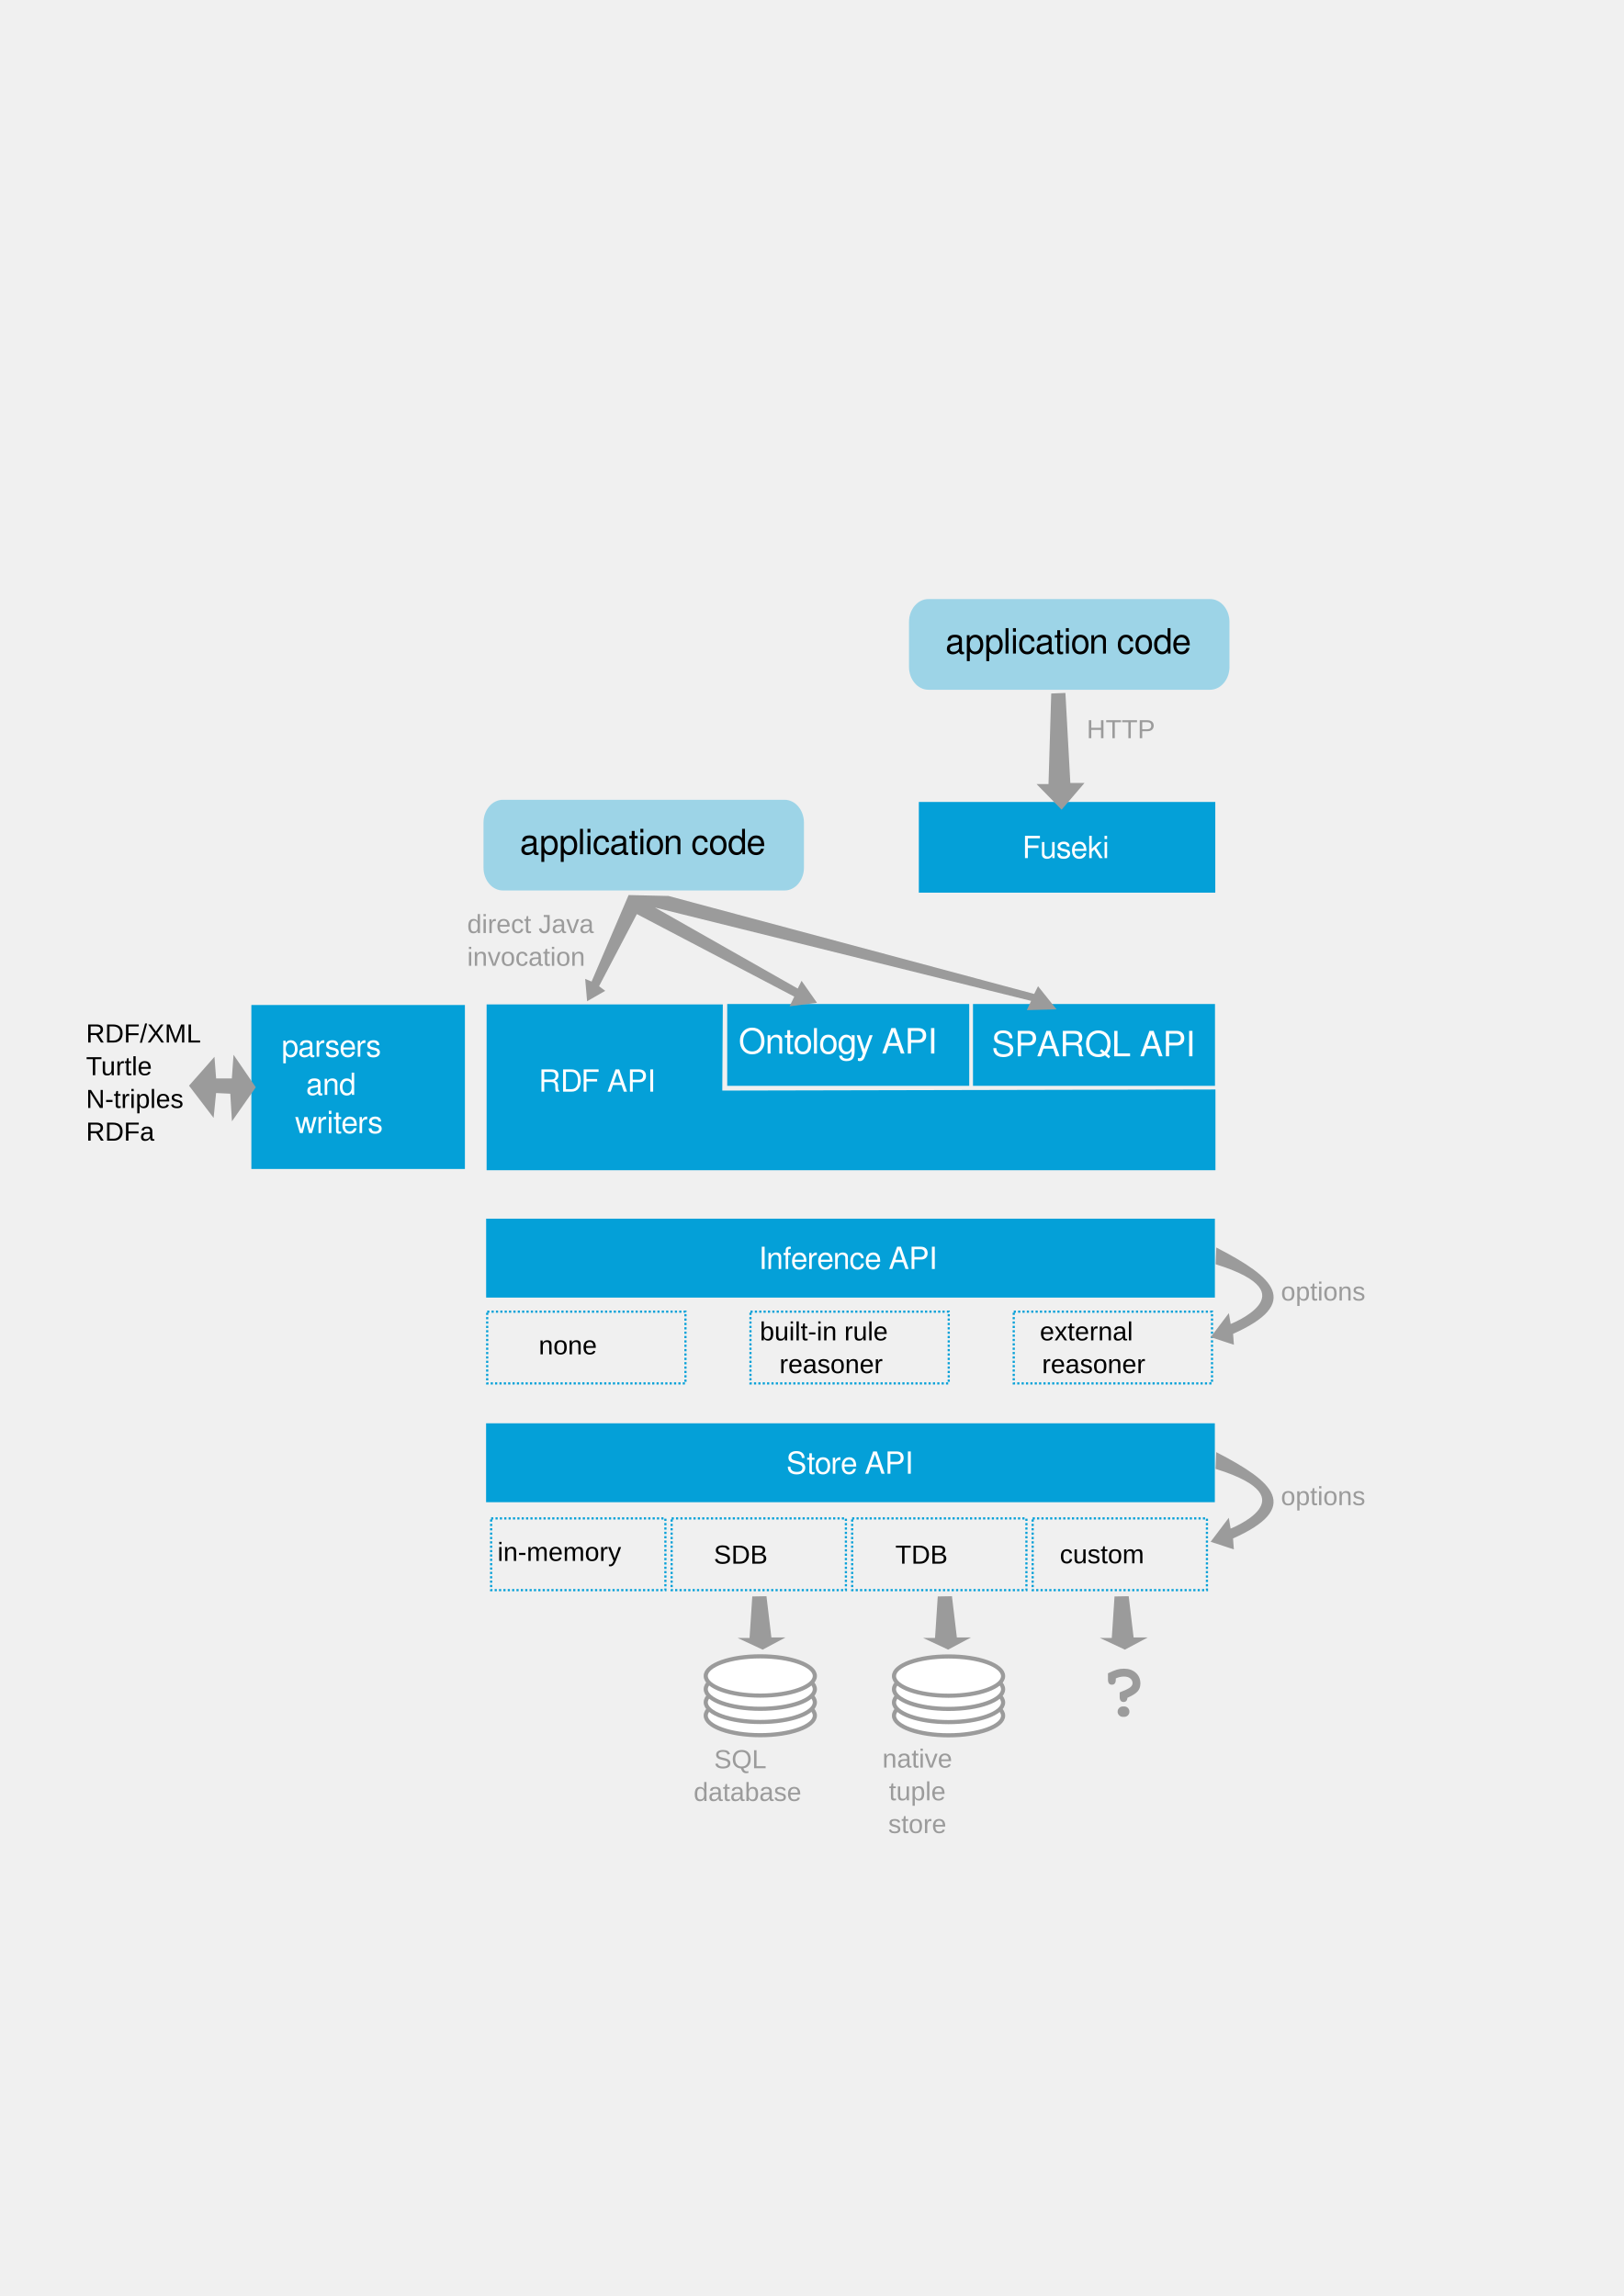
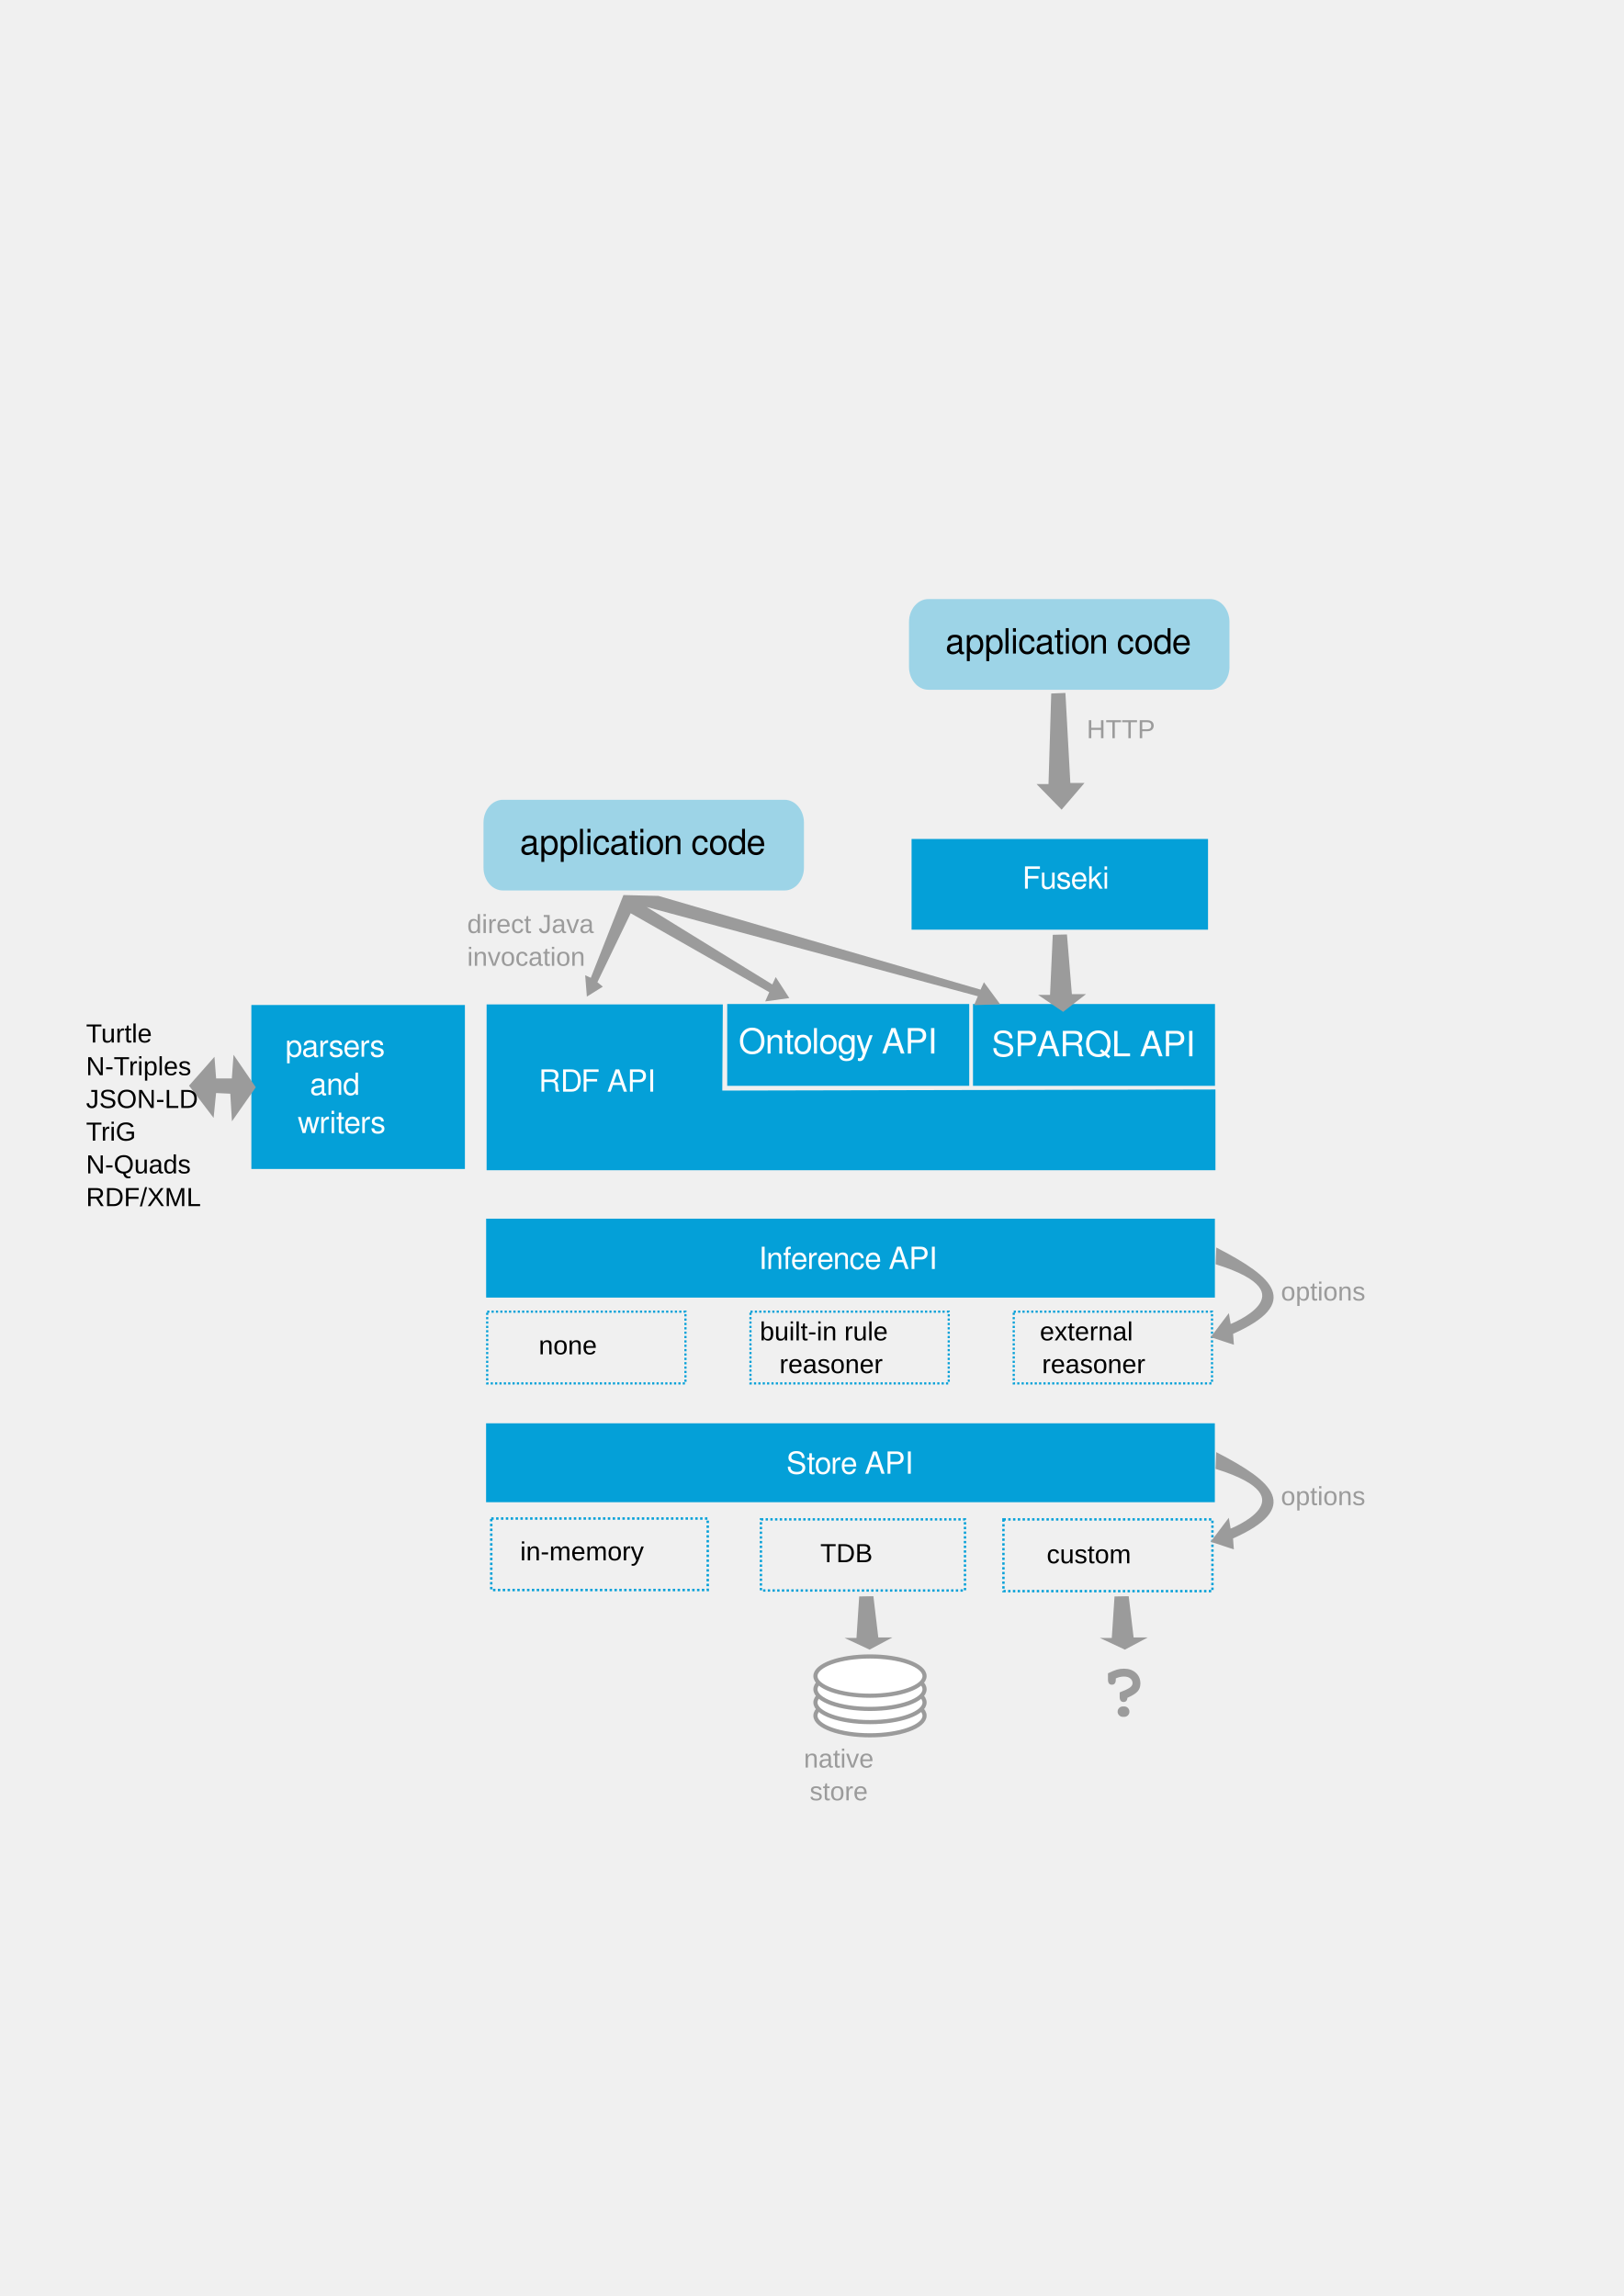
<svg xmlns="http://www.w3.org/2000/svg" width="744.094" height="1052.362" id="svg2" version="1.1">
  <defs id="defs4">
    </defs>
  <g id="layer1">
    <rect style="fill:#04a0d8;fill-opacity:1;stroke:#04a0d8;stroke-width:1;stroke-opacity:1" id="rect4065" width="109.899" height="36.5" x="333.768" y="460.685" />
    <rect style="fill:#04a0d8;fill-opacity:0.349;stroke:none" id="rect2985-32" width="146.857" height="41.571" x="221.571" y="366.576" rx="8.89" ry="10.484" />
-     <text xml:space="preserve" style="font-size:16px;font-style:normal;font-variant:normal;font-weight:normal;font-stretch:normal;line-height:125%;letter-spacing:0px;word-spacing:0px;fill:#000000;fill-opacity:1;stroke:none;font-family:FreeSans;-inkscape-font-specification:FreeSans" x="238.441" y="391.546" id="text3755-6">
-       <tspan id="tspan3757-5" x="238.441" y="391.546">application code</tspan>
+     <text xml:space="preserve" style="font-style:normal;font-variant:normal;font-weight:normal;font-stretch:normal;line-height:0%;font-family:FreeSans;-inkscape-font-specification:FreeSans;letter-spacing:0px;word-spacing:0px;fill:#000000;fill-opacity:1;stroke:none" x="238.441" y="391.546" id="text3755-6">
+       <tspan id="tspan3757-5" x="238.441" y="391.546" style="font-size:16px;line-height:1.25">application code</tspan>
    </text>
-     <text xml:space="preserve" style="font-size:16px;font-style:normal;font-variant:normal;font-weight:normal;font-stretch:normal;line-height:125%;letter-spacing:0px;word-spacing:0px;fill:#ffffff;fill-opacity:1;stroke:none;font-family:FreeSans;-inkscape-font-specification:FreeSans" x="338.441" y="482.869" id="text3755-65">
-       <tspan id="tspan3757-8" x="338.441" y="482.869">Ontology API</tspan>
+     <text xml:space="preserve" style="font-style:normal;font-variant:normal;font-weight:normal;font-stretch:normal;line-height:0%;font-family:FreeSans;-inkscape-font-specification:FreeSans;letter-spacing:0px;word-spacing:0px;fill:#ffffff;fill-opacity:1;stroke:none" x="338.441" y="482.869" id="text3755-65">
+       <tspan id="tspan3757-8" x="338.441" y="482.869" style="font-size:16px;line-height:1.25">Ontology API</tspan>
    </text>
    <path style="fill:#04a0d8;fill-opacity:1;stroke:none" d="m 223,460.362 0,76 334,0 0,-37 -226,0.5 0.25,-39.5 z" id="path4059" />
-     <text xml:space="preserve" style="font-size:14px;font-style:normal;font-variant:normal;font-weight:normal;font-stretch:normal;line-height:125%;letter-spacing:0px;word-spacing:0px;fill:#ffffff;fill-opacity:1;stroke:none;font-family:FreeSans;-inkscape-font-specification:FreeSans" x="247" y="500.362" id="text4061">
-       <tspan id="tspan4063" x="247" y="500.362">RDF API</tspan>
+     <text xml:space="preserve" style="font-style:normal;font-variant:normal;font-weight:normal;font-stretch:normal;line-height:0%;font-family:FreeSans;-inkscape-font-specification:FreeSans;letter-spacing:0px;word-spacing:0px;fill:#ffffff;fill-opacity:1;stroke:none" x="247" y="500.362" id="text4061">
+       <tspan id="tspan4063" x="247" y="500.362" style="font-size:14px;line-height:1.25">RDF API</tspan>
    </text>
    <rect style="fill:#04a0d8;fill-opacity:1;fill-rule:evenodd;stroke:#04a0d8;stroke-width:1;stroke-opacity:1" id="rect4065-8" width="109.899" height="36.5" x="446.393" y="460.685" />
-     <text xml:space="preserve" style="font-size:16px;font-style:normal;font-variant:normal;font-weight:normal;font-stretch:normal;line-height:125%;letter-spacing:0px;word-spacing:0px;fill:#ffffff;fill-opacity:1;stroke:none;font-family:FreeSans;-inkscape-font-specification:FreeSans" x="454.441" y="484.141" id="text3755-65-5">
-       <tspan id="tspan3757-8-3" x="454.441" y="484.141">SPARQL API</tspan>
+     <text xml:space="preserve" style="font-style:normal;font-variant:normal;font-weight:normal;font-stretch:normal;line-height:0%;font-family:FreeSans;-inkscape-font-specification:FreeSans;letter-spacing:0px;word-spacing:0px;fill:#ffffff;fill-opacity:1;stroke:none" x="454.441" y="484.141" id="text3755-65-5">
+       <tspan id="tspan3757-8-3" x="454.441" y="484.141" style="font-size:16px;line-height:1.25">SPARQL API</tspan>
    </text>
-     <path style="fill:#9b9b9b;fill-opacity:1;stroke:none" d="m 288.076,410.246 -16.97,39.646 -2.94,-1.223 0.884,10.253 8.309,-4.773 -2.828,-2.121 17.324,-33.057 72.125,37.83 -2.121,4.419 12.551,-1.591 -7.071,-10.076 -1.768,3.536 -65.407,-37.123 172.357,42.78 -1.945,4.243 13.612,-0.354 -8.485,-10.607 -1.768,3.536 -167.584,-44.901 z" id="path4126" />
-     <rect style="fill:#04a0d8;fill-opacity:1;fill-rule:nonzero;stroke:none" id="rect2985-2-3" width="135.857" height="41.571" x="421.071" y="367.576" ry="0" />
-     <text xml:space="preserve" style="font-size:14px;font-style:normal;font-variant:normal;font-weight:normal;font-stretch:normal;line-height:125%;letter-spacing:0px;word-spacing:0px;fill:#ffffff;fill-opacity:1;stroke:none;font-family:FreeSans;-inkscape-font-specification:FreeSans" x="468.603" y="393.304" id="text4061-8">
-       <tspan id="tspan4063-3" x="468.603" y="393.304">Fuseki</tspan>
+     <path style="fill:#9b9b9b;fill-opacity:1;stroke:none;stroke-width:0.918" d="m 285.698,410.246 -14.942,37.915 -2.589,-1.169 0.778,9.805 7.316,-4.565 -2.491,-2.029 15.254,-31.614 63.508,36.178 -1.868,4.226 11.052,-1.522 -6.226,-9.636 -1.557,3.381 -57.593,-35.502 151.765,40.912 -1.712,4.057 11.986,-0.338 -7.472,-10.143 -1.557,3.381 -147.563,-42.94 z" id="path4126" />
+     <rect style="fill:#04a0d8;fill-opacity:1;fill-rule:nonzero;stroke:none" id="rect2985-2-3" width="135.857" height="41.571" x="417.746" y="384.542" ry="0" />
+     <text xml:space="preserve" style="font-style:normal;font-variant:normal;font-weight:normal;font-stretch:normal;line-height:0%;font-family:FreeSans;-inkscape-font-specification:FreeSans;letter-spacing:0px;word-spacing:0px;fill:#ffffff;fill-opacity:1;stroke:none" x="468.603" y="407.304" id="text4061-8">
+       <tspan id="tspan4063-3" x="468.603" y="407.304" style="font-size:14px;line-height:1.25">Fuseki</tspan>
    </text>
    <rect style="fill:#04a0d8;fill-opacity:0.349;stroke:none" id="rect2985-32-7" width="146.857" height="41.571" x="416.571" y="274.576" rx="8.89" ry="10.484" />
-     <text xml:space="preserve" style="font-size:16px;font-style:normal;font-variant:normal;font-weight:normal;font-stretch:normal;line-height:125%;letter-spacing:0px;word-spacing:0px;fill:#000000;fill-opacity:1;stroke:none;font-family:FreeSans;-inkscape-font-specification:FreeSans" x="433.441" y="299.546" id="text3755-6-9">
-       <tspan id="tspan3757-5-3" x="433.441" y="299.546">application code</tspan>
+     <text xml:space="preserve" style="font-style:normal;font-variant:normal;font-weight:normal;font-stretch:normal;line-height:0%;font-family:FreeSans;-inkscape-font-specification:FreeSans;letter-spacing:0px;word-spacing:0px;fill:#000000;fill-opacity:1;stroke:none" x="433.441" y="299.546" id="text3755-6-9">
+       <tspan id="tspan3757-5-3" x="433.441" y="299.546" style="font-size:16px;line-height:1.25">application code</tspan>
    </text>
    <path style="fill:#9b9b9b;fill-opacity:1;stroke:none" d="m 481.75,317.862 -1.25,41.5 -5.5,0 11.5,11.75 10.5,-12.25 -6.5,0 -2.25,-41.25 z" id="path4191" />
-     <text xml:space="preserve" style="font-size:12px;font-style:normal;font-variant:normal;font-weight:normal;font-stretch:normal;line-height:125%;letter-spacing:0px;word-spacing:0px;fill:#9b9b9b;fill-opacity:1;stroke:none;font-family:Arial;-inkscape-font-specification:Arial" x="498" y="338.362" id="text4193">
-       <tspan id="tspan4195" x="498" y="338.362">HTTP</tspan>
+     <path style="fill:#9b9b9b;fill-opacity:1;stroke:none;stroke-width:0.814" d="m 482.452,428.463 -1.25,27.523 h -5.5 l 11.5,7.793 10.5,-8.124 h -6.5 l -2.25,-27.357 z" id="path4191-3" />
+     <text xml:space="preserve" style="font-style:normal;font-variant:normal;font-weight:normal;font-stretch:normal;line-height:0%;font-family:Arial;-inkscape-font-specification:Arial;letter-spacing:0px;word-spacing:0px;fill:#9b9b9b;fill-opacity:1;stroke:none" x="498" y="338.362" id="text4193">
+       <tspan id="tspan4195" x="498" y="338.362" style="font-size:12px;line-height:1.25">HTTP</tspan>
    </text>
-     <text xml:space="preserve" style="font-size:12px;font-style:normal;font-variant:normal;font-weight:normal;font-stretch:normal;line-height:125%;letter-spacing:0px;word-spacing:0px;fill:#9b9b9b;fill-opacity:1;stroke:none;font-family:Arial;-inkscape-font-specification:Arial" x="214.106" y="427.657" id="text4193-7">
-       <tspan id="tspan4195-8" x="214.106" y="427.657">direct Java</tspan>
-       <tspan x="214.106" y="442.657" id="tspan4218">invocation</tspan>
+     <text xml:space="preserve" style="font-style:normal;font-variant:normal;font-weight:normal;font-stretch:normal;line-height:0%;font-family:Arial;-inkscape-font-specification:Arial;letter-spacing:0px;word-spacing:0px;fill:#9b9b9b;fill-opacity:1;stroke:none" x="214.106" y="427.657" id="text4193-7">
+       <tspan id="tspan4195-8" x="214.106" y="427.657" style="font-size:12px;line-height:1.25">direct Java</tspan>
+       <tspan x="214.106" y="442.657" id="tspan4218" style="font-size:12px;line-height:1.25">invocation</tspan>
    </text>
    <rect style="fill:#04a0d8;fill-opacity:1;fill-rule:nonzero;stroke:none" id="rect2985-2-7" width="333.968" height="36.164" x="222.779" y="558.576" ry="0" />
-     <text xml:space="preserve" style="font-size:14px;font-style:normal;font-variant:normal;font-weight:normal;font-stretch:normal;line-height:125%;letter-spacing:0px;word-spacing:0px;fill:#ffffff;fill-opacity:1;stroke:none;font-family:FreeSans;-inkscape-font-specification:FreeSans" x="347.687" y="581.622" id="text4061-4">
-       <tspan id="tspan4063-1" x="347.687" y="581.622">Inference API</tspan>
+     <text xml:space="preserve" style="font-style:normal;font-variant:normal;font-weight:normal;font-stretch:normal;line-height:0%;font-family:FreeSans;-inkscape-font-specification:FreeSans;letter-spacing:0px;word-spacing:0px;fill:#ffffff;fill-opacity:1;stroke:none" x="347.687" y="581.622" id="text4061-4">
+       <tspan id="tspan4063-1" x="347.687" y="581.622" style="font-size:14px;line-height:1.25">Inference API</tspan>
    </text>
    <rect style="fill:none;stroke:#04a0d8;stroke-width:1;stroke-miterlimit:4;stroke-opacity:1;stroke-dasharray:1, 1;stroke-dashoffset:0" id="rect4259" width="90.863" height="32.88" x="223.265" y="601.195" />
    <rect style="fill:none;stroke:#04a0d8;stroke-width:1;stroke-miterlimit:4;stroke-opacity:1;stroke-dasharray:1, 1;stroke-dashoffset:0" id="rect4259-9" width="90.863" height="32.88" x="343.915" y="601.195" />
    <rect style="fill:none;stroke:#04a0d8;stroke-width:1;stroke-miterlimit:4;stroke-opacity:1;stroke-dasharray:1, 1;stroke-dashoffset:0" id="rect4259-9-0" width="90.863" height="32.88" x="464.565" y="601.195" />
-     <text xml:space="preserve" style="font-size:12px;font-style:normal;font-variant:normal;font-weight:normal;font-stretch:normal;text-align:center;line-height:125%;letter-spacing:0px;word-spacing:0px;text-anchor:middle;fill:#000000;fill-opacity:1;stroke:none;font-family:Arial;-inkscape-font-specification:Arial" x="268.553" y="620.747" id="text4297">
-       <tspan id="tspan4299" x="268.553" y="620.747">none</tspan>
+     <text xml:space="preserve" style="font-style:normal;font-variant:normal;font-weight:normal;font-stretch:normal;line-height:0%;font-family:Arial;-inkscape-font-specification:Arial;text-align:center;letter-spacing:0px;word-spacing:0px;text-anchor:middle;fill:#000000;fill-opacity:1;stroke:none" x="268.553" y="620.747" id="text4297">
+       <tspan id="tspan4299" x="268.553" y="620.747" style="font-size:12px;line-height:1.25">none</tspan>
    </text>
-     <text xml:space="preserve" style="font-size:12px;font-style:normal;font-variant:normal;font-weight:normal;font-stretch:normal;text-align:center;line-height:125%;letter-spacing:0px;word-spacing:0px;text-anchor:middle;fill:#000000;fill-opacity:1;stroke:none;font-family:Arial;-inkscape-font-specification:Arial" x="389.206" y="614.36" id="text4301">
-       <tspan id="tspan4303" x="389.206" y="614.36">built-in rule</tspan>
-       <tspan x="389.206" y="629.36" id="tspan4305">reasoner</tspan>
+     <text xml:space="preserve" style="font-style:normal;font-variant:normal;font-weight:normal;font-stretch:normal;line-height:0%;font-family:Arial;-inkscape-font-specification:Arial;text-align:center;letter-spacing:0px;word-spacing:0px;text-anchor:middle;fill:#000000;fill-opacity:1;stroke:none" x="389.206" y="614.36" id="text4301">
+       <tspan id="tspan4303" x="389.206" y="614.36" style="font-size:12px;line-height:1.25">built-in rule</tspan>
+       <tspan x="389.206" y="629.36" id="tspan4305" style="font-size:12px;line-height:1.25">reasoner</tspan>
    </text>
-     <text xml:space="preserve" style="font-size:12px;font-style:normal;font-variant:normal;font-weight:normal;font-stretch:normal;text-align:center;line-height:125%;letter-spacing:0px;word-spacing:0px;text-anchor:middle;fill:#000000;fill-opacity:1;stroke:none;font-family:Arial;-inkscape-font-specification:Arial" x="509.531" y="614.36" id="text4307">
-       <tspan id="tspan4309" x="509.531" y="614.36">external</tspan>
-       <tspan x="509.531" y="629.36" id="tspan4311">reasoner</tspan>
+     <text xml:space="preserve" style="font-style:normal;font-variant:normal;font-weight:normal;font-stretch:normal;line-height:0%;font-family:Arial;-inkscape-font-specification:Arial;text-align:center;letter-spacing:0px;word-spacing:0px;text-anchor:middle;fill:#000000;fill-opacity:1;stroke:none" x="509.531" y="614.36" id="text4307">
+       <tspan id="tspan4309" x="509.531" y="614.36" style="font-size:12px;line-height:1.25">external</tspan>
+       <tspan x="509.531" y="629.36" id="tspan4311" style="font-size:12px;line-height:1.25">reasoner</tspan>
    </text>
    <path style="fill:#9b9b9b;fill-opacity:1;stroke:#9b9b9b;stroke-width:1px;stroke-linecap:butt;stroke-linejoin:miter;stroke-opacity:1" d="m 557.606,579.103 c 44.244,13.809 5.979,28.439 5.979,28.439 l -0.737,-4.443 -7.204,9.523 9.264,3.041 -0.337,-4.617 c 31.64,-14.035 18.477,-25.376 -6.713,-38.451 z" id="path4315" />
-     <text xml:space="preserve" style="font-size:12px;font-style:normal;font-variant:normal;font-weight:normal;font-stretch:normal;line-height:125%;letter-spacing:0px;word-spacing:0px;fill:#9b9b9b;fill-opacity:1;stroke:none;font-family:Arial;-inkscape-font-specification:Arial" x="587.025" y="596.087" id="text4193-7-9">
-       <tspan x="587.025" y="596.087" id="tspan4218-8">options</tspan>
+     <text xml:space="preserve" style="font-style:normal;font-variant:normal;font-weight:normal;font-stretch:normal;line-height:0%;font-family:Arial;-inkscape-font-specification:Arial;letter-spacing:0px;word-spacing:0px;fill:#9b9b9b;fill-opacity:1;stroke:none" x="587.025" y="596.087" id="text4193-7-9">
+       <tspan x="587.025" y="596.087" id="tspan4218-8" style="font-size:12px;line-height:1.25">options</tspan>
    </text>
    <rect style="fill:#04a0d8;fill-opacity:1;fill-rule:nonzero;stroke:none" id="rect2985-2-7-5" width="333.968" height="36.164" x="222.755" y="652.363" ry="0" />
-     <text xml:space="preserve" style="font-size:14px;font-style:normal;font-variant:normal;font-weight:normal;font-stretch:normal;line-height:125%;letter-spacing:0px;word-spacing:0px;fill:#ffffff;fill-opacity:1;stroke:none;font-family:FreeSans;-inkscape-font-specification:FreeSans" x="360.346" y="675.471" id="text4061-4-8">
-       <tspan id="tspan4063-1-4" x="360.346" y="675.471">Store API</tspan>
+     <text xml:space="preserve" style="font-style:normal;font-variant:normal;font-weight:normal;font-stretch:normal;line-height:0%;font-family:FreeSans;-inkscape-font-specification:FreeSans;letter-spacing:0px;word-spacing:0px;fill:#ffffff;fill-opacity:1;stroke:none" x="360.346" y="675.471" id="text4061-4-8">
+       <tspan id="tspan4063-1-4" x="360.346" y="675.471" style="font-size:14px;line-height:1.25">Store API</tspan>
    </text>
-     <rect style="fill:none;stroke:#04a0d8;stroke-width:1;stroke-miterlimit:4;stroke-opacity:1;stroke-dasharray:1, 1;stroke-dashoffset:0" id="rect4259-3" width="79.863" height="32.88" x="473.242" y="695.952" />
-     <text xml:space="preserve" style="font-size:12px;font-style:normal;font-variant:normal;font-weight:normal;font-stretch:normal;text-align:center;line-height:125%;letter-spacing:0px;word-spacing:0px;text-anchor:middle;fill:#000000;fill-opacity:1;stroke:none;font-family:Arial;-inkscape-font-specification:Arial" x="264.654" y="715.424" id="text4297-3">
-       <tspan id="tspan4299-8" x="264.654" y="715.424">in-memory</tspan>
+     <rect style="fill:none;stroke:#04a0d8;stroke-width:1.095;stroke-miterlimit:4;stroke-dasharray:1.095, 1.095;stroke-dashoffset:0;stroke-opacity:1" id="rect4259-3" width="95.771" height="32.88" x="459.849" y="696.408" />
+     <text xml:space="preserve" style="font-style:normal;font-variant:normal;font-weight:normal;font-stretch:normal;line-height:0%;font-family:Arial;-inkscape-font-specification:Arial;text-align:center;letter-spacing:0px;word-spacing:0px;text-anchor:middle;fill:#000000;fill-opacity:1;stroke:none" x="275.048" y="715.183" id="text4297-3">
+       <tspan id="tspan4299-8" x="275.048" y="715.183" style="font-size:12px;line-height:1.25">in-memory</tspan>
    </text>
-     <text xml:space="preserve" style="font-size:12px;font-style:normal;font-variant:normal;font-weight:normal;font-stretch:normal;text-align:center;line-height:125%;letter-spacing:0px;word-spacing:0px;text-anchor:middle;fill:#000000;fill-opacity:1;stroke:none;font-family:Arial;-inkscape-font-specification:Arial" x="347.78" y="716.687" id="text4301-0">
-       <tspan x="347.78" y="716.687" id="tspan4305-7">SDB</tspan>
-     </text>
-     <text xml:space="preserve" style="font-size:12px;font-style:normal;font-variant:normal;font-weight:normal;font-stretch:normal;text-align:center;line-height:125%;letter-spacing:0px;word-spacing:0px;text-anchor:middle;fill:#000000;fill-opacity:1;stroke:none;font-family:Arial;-inkscape-font-specification:Arial" x="430.634" y="716.687" id="text4307-9">
-       <tspan x="430.634" y="716.687" id="tspan4311-3">TDB</tspan>
+     <text xml:space="preserve" style="font-style:normal;font-variant:normal;font-weight:normal;font-stretch:normal;line-height:0%;font-family:Arial;-inkscape-font-specification:Arial;text-align:center;letter-spacing:0px;word-spacing:0px;text-anchor:middle;fill:#000000;fill-opacity:1;stroke:none" x="396.236" y="716.016" id="text4307-9">
+       <tspan x="396.236" y="716.016" id="tspan4311-3" style="font-size:12px;line-height:1.25">TDB</tspan>
    </text>
    <path style="fill:#9b9b9b;fill-opacity:1;stroke:#9b9b9b;stroke-width:1px;stroke-linecap:butt;stroke-linejoin:miter;stroke-opacity:1" d="m 557.583,672.889 c 44.244,13.809 5.979,28.439 5.979,28.439 l -0.737,-4.443 -7.204,9.523 9.264,3.041 -0.337,-4.617 c 31.64,-14.035 18.477,-25.376 -6.713,-38.451 z" id="path4315-2" />
-     <text xml:space="preserve" style="font-size:12px;font-style:normal;font-variant:normal;font-weight:normal;font-stretch:normal;line-height:125%;letter-spacing:0px;word-spacing:0px;fill:#9b9b9b;fill-opacity:1;stroke:none;font-family:Arial;-inkscape-font-specification:Arial" x="587.002" y="689.873" id="text4193-7-9-4">
-       <tspan x="587.002" y="689.873" id="tspan4218-8-3">options</tspan>
+     <text xml:space="preserve" style="font-style:normal;font-variant:normal;font-weight:normal;font-stretch:normal;line-height:0%;font-family:Arial;-inkscape-font-specification:Arial;letter-spacing:0px;word-spacing:0px;fill:#9b9b9b;fill-opacity:1;stroke:none" x="587.002" y="689.873" id="text4193-7-9-4">
+       <tspan x="587.002" y="689.873" id="tspan4218-8-3" style="font-size:12px;line-height:1.25">options</tspan>
    </text>
-     <rect style="fill:none;stroke:#04a0d8;stroke-width:1;stroke-miterlimit:4;stroke-opacity:1;stroke-dasharray:1, 1;stroke-dashoffset:0" id="rect4259-3-7" width="79.863" height="32.88" x="225.068" y="695.952" />
-     <rect style="fill:none;stroke:#04a0d8;stroke-width:1;stroke-miterlimit:4;stroke-opacity:1;stroke-dasharray:1, 1;stroke-dashoffset:0" id="rect4259-3-1" width="79.863" height="32.88" x="307.793" y="695.952" />
-     <rect style="fill:none;stroke:#04a0d8;stroke-width:1;stroke-miterlimit:4;stroke-opacity:1;stroke-dasharray:1, 1;stroke-dashoffset:0" id="rect4259-3-2" width="79.863" height="32.88" x="390.517" y="695.952" />
-     <text xml:space="preserve" style="font-size:12px;font-style:normal;font-variant:normal;font-weight:normal;font-stretch:normal;text-align:center;line-height:125%;letter-spacing:0px;word-spacing:0px;text-anchor:middle;fill:#000000;fill-opacity:1;stroke:none;font-family:Arial;-inkscape-font-specification:Arial" x="513.332" y="716.52" id="text4297-3-2">
-       <tspan id="tspan4299-8-0" x="513.332" y="716.52">custom</tspan>
+     <rect style="fill:none;stroke:#04a0d8;stroke-width:1.113;stroke-miterlimit:4;stroke-dasharray:1.113, 1.113;stroke-dashoffset:0;stroke-opacity:1" id="rect4259-3-7" width="99.213" height="32.768" x="225.125" y="696.008" />
+     <rect style="fill:none;stroke:#04a0d8;stroke-width:1.077;stroke-miterlimit:4;stroke-dasharray:1.077, 1.077;stroke-dashoffset:0;stroke-opacity:1" id="rect4259-3-2" width="93.511" height="32.601" x="348.711" y="696.397" />
+     <text xml:space="preserve" style="font-style:normal;font-variant:normal;font-weight:normal;font-stretch:normal;line-height:0%;font-family:Arial;-inkscape-font-specification:Arial;text-align:center;letter-spacing:0px;word-spacing:0px;text-anchor:middle;fill:#000000;fill-opacity:1;stroke:none" x="507.332" y="716.52" id="text4297-3-2">
+       <tspan id="tspan4299-8-0" x="507.332" y="716.52" style="font-size:12px;line-height:1.25">custom</tspan>
    </text>
-     <flowRoot xml:space="preserve" id="flowRoot4466" style="fill:black;stroke:none;stroke-opacity:1;stroke-width:1px;stroke-linejoin:miter;stroke-linecap:butt;fill-opacity:1;font-family:Arial;font-style:normal;font-weight:normal;font-size:12;-inkscape-font-specification:Arial;font-stretch:normal;font-variant:normal;line-height:125%;letter-spacing:0px;word-spacing:0px;text-anchor:middle;text-align:center">
+     <flowRoot xml:space="preserve" id="flowRoot4466" style="font-style:normal;font-variant:normal;font-weight:normal;font-stretch:normal;line-height:0.01%;font-family:Arial;-inkscape-font-specification:Arial;text-align:center;letter-spacing:0px;word-spacing:0px;text-anchor:middle;fill:#000000;fill-opacity:1;stroke:none;stroke-width:1px;stroke-linecap:butt;stroke-linejoin:miter;stroke-opacity:1">
      <flowRegion id="flowRegion4468">
        <rect id="rect4470" width="365.928" height="45.962" x="40.659" y="703.405" style="text-anchor:middle;text-align:center" />
      </flowRegion>
-       <flowPara id="flowPara4472" />
+       <flowPara id="flowPara4472" style="font-size:12px;line-height:1.25"> </flowPara>
    </flowRoot>
-     <path style="fill:#9b9b9b;fill-opacity:1;stroke:none" d="m 344.75,731.727 -1.25,19.005 -5.5,0 11.5,5.381 10.5,-5.61 -6.5,0 -2.25,-18.89 z" id="path4191-2" />
-     <path style="fill:#9b9b9b;fill-opacity:1;stroke:none" d="m 429.75,731.727 -1.25,19.005 -5.5,0 11.5,5.381 10.5,-5.61 -6.5,0 -2.25,-18.89 z" id="path4191-7" />
+     <path style="fill:#9b9b9b;fill-opacity:1;stroke:none" d="m 393.75,731.727 -1.25,19.005 H 387 l 11.5,5.381 10.5,-5.61 h -6.5 l -2.25,-18.89 z" id="path4191-7" />
    <path style="fill:#9b9b9b;fill-opacity:1;stroke:none" d="m 510.75,731.727 -1.25,19.005 -5.5,0 11.5,5.381 10.5,-5.61 -6.5,0 -2.25,-18.89 z" id="path4191-5" />
-     <g id="g4566" transform="translate(166.8735,-41.18897)">
-       <path d="m 206,809.362 c 0,4.971 -11.193,9 -25,9 -13.807,0 -25,-4.029 -25,-9 0,-4.971 11.193,-9 25,-9 13.807,0 25,4.029 25,9 z" id="path4513-4" style="fill:#ffffff;fill-opacity:1;fill-rule:evenodd;stroke:#9b9b9b;stroke-width:1.9;stroke-linejoin:round;stroke-miterlimit:4;stroke-opacity:1;stroke-dasharray:none;stroke-dashoffset:0" transform="translate(0.5496666,18.14004)" />
-       <path d="m 206,809.362 c 0,4.971 -11.193,9 -25,9 -13.807,0 -25,-4.029 -25,-9 0,-4.971 11.193,-9 25,-9 13.807,0 25,4.029 25,9 z" id="path4513-1" style="fill:#ffffff;fill-opacity:1;fill-rule:evenodd;stroke:#9b9b9b;stroke-width:1.9;stroke-linejoin:round;stroke-miterlimit:4;stroke-opacity:1;stroke-dasharray:none;stroke-dashoffset:0" transform="translate(0.5496666,12.09337)" />
-       <path d="m 206,809.362 c 0,4.971 -11.193,9 -25,9 -13.807,0 -25,-4.029 -25,-9 0,-4.971 11.193,-9 25,-9 13.807,0 25,4.029 25,9 z" id="path4513-7" style="fill:#ffffff;fill-opacity:1;fill-rule:evenodd;stroke:#9b9b9b;stroke-width:1.9;stroke-linejoin:round;stroke-miterlimit:4;stroke-opacity:1;stroke-dasharray:none;stroke-dashoffset:0" transform="translate(0.5496666,6.046674)" />
-       <path transform="translate(0.5496666,0)" d="m 206,809.362 c 0,4.971 -11.193,9 -25,9 -13.807,0 -25,-4.029 -25,-9 0,-4.971 11.193,-9 25,-9 13.807,0 25,4.029 25,9 z" id="path4513" style="fill:#ffffff;fill-opacity:1;fill-rule:evenodd;stroke:#9b9b9b;stroke-width:1.9;stroke-linejoin:round;stroke-miterlimit:4;stroke-opacity:1;stroke-dasharray:none;stroke-dashoffset:0" />
+     <g id="g4566-7" transform="translate(217.1405,-41.13456)">
+       <ellipse id="path4513-4-1" style="fill:#ffffff;fill-opacity:1;fill-rule:evenodd;stroke:#9b9b9b;stroke-width:1.9;stroke-linejoin:round;stroke-miterlimit:4;stroke-dasharray:none;stroke-dashoffset:0;stroke-opacity:1" transform="translate(0.5496666,18.14004)" cx="181" cy="809.362" rx="25" ry="9" />
+       <ellipse id="path4513-1-1" style="fill:#ffffff;fill-opacity:1;fill-rule:evenodd;stroke:#9b9b9b;stroke-width:1.9;stroke-linejoin:round;stroke-miterlimit:4;stroke-dasharray:none;stroke-dashoffset:0;stroke-opacity:1" transform="translate(0.5496666,12.09337)" cx="181" cy="809.362" rx="25" ry="9" />
+       <ellipse id="path4513-7-1" style="fill:#ffffff;fill-opacity:1;fill-rule:evenodd;stroke:#9b9b9b;stroke-width:1.9;stroke-linejoin:round;stroke-miterlimit:4;stroke-dasharray:none;stroke-dashoffset:0;stroke-opacity:1" transform="translate(0.5496666,6.046674)" cx="181" cy="809.362" rx="25" ry="9" />
+       <ellipse transform="translate(0.5496666)" id="path4513-70" style="fill:#ffffff;fill-opacity:1;fill-rule:evenodd;stroke:#9b9b9b;stroke-width:1.9;stroke-linejoin:round;stroke-miterlimit:4;stroke-dasharray:none;stroke-dashoffset:0;stroke-opacity:1" cx="181" cy="809.362" rx="25" ry="9" />
    </g>
-     <g id="g4566-7" transform="translate(253.1405,-41.13456)">
-       <path d="m 206,809.362 c 0,4.971 -11.193,9 -25,9 -13.807,0 -25,-4.029 -25,-9 0,-4.971 11.193,-9 25,-9 13.807,0 25,4.029 25,9 z" id="path4513-4-1" style="fill:#ffffff;fill-opacity:1;fill-rule:evenodd;stroke:#9b9b9b;stroke-width:1.9;stroke-linejoin:round;stroke-miterlimit:4;stroke-opacity:1;stroke-dasharray:none;stroke-dashoffset:0" transform="translate(0.5496666,18.14004)" />
-       <path d="m 206,809.362 c 0,4.971 -11.193,9 -25,9 -13.807,0 -25,-4.029 -25,-9 0,-4.971 11.193,-9 25,-9 13.807,0 25,4.029 25,9 z" id="path4513-1-1" style="fill:#ffffff;fill-opacity:1;fill-rule:evenodd;stroke:#9b9b9b;stroke-width:1.9;stroke-linejoin:round;stroke-miterlimit:4;stroke-opacity:1;stroke-dasharray:none;stroke-dashoffset:0" transform="translate(0.5496666,12.09337)" />
-       <path d="m 206,809.362 c 0,4.971 -11.193,9 -25,9 -13.807,0 -25,-4.029 -25,-9 0,-4.971 11.193,-9 25,-9 13.807,0 25,4.029 25,9 z" id="path4513-7-1" style="fill:#ffffff;fill-opacity:1;fill-rule:evenodd;stroke:#9b9b9b;stroke-width:1.9;stroke-linejoin:round;stroke-miterlimit:4;stroke-opacity:1;stroke-dasharray:none;stroke-dashoffset:0" transform="translate(0.5496666,6.046674)" />
-       <path transform="translate(0.5496666,0)" d="m 206,809.362 c 0,4.971 -11.193,9 -25,9 -13.807,0 -25,-4.029 -25,-9 0,-4.971 11.193,-9 25,-9 13.807,0 25,4.029 25,9 z" id="path4513-70" style="fill:#ffffff;fill-opacity:1;fill-rule:evenodd;stroke:#9b9b9b;stroke-width:1.9;stroke-linejoin:round;stroke-miterlimit:4;stroke-opacity:1;stroke-dasharray:none;stroke-dashoffset:0" />
-     </g>
-     <text xml:space="preserve" style="font-size:36px;font-style:normal;font-variant:normal;font-weight:bold;font-stretch:normal;line-height:125%;letter-spacing:0px;word-spacing:0px;fill:#9b9b9b;fill-opacity:1;stroke:none;font-family:FreeMono;-inkscape-font-specification:FreeMono Bold" x="504" y="786.362" id="text4602">
-       <tspan id="tspan4604" x="504" y="786.362">?</tspan>
+     <text xml:space="preserve" style="font-style:normal;font-variant:normal;font-weight:bold;font-stretch:normal;line-height:0%;font-family:FreeMono;-inkscape-font-specification:'FreeMono Bold';letter-spacing:0px;word-spacing:0px;fill:#9b9b9b;fill-opacity:1;stroke:none" x="504" y="786.362" id="text4602">
+       <tspan id="tspan4604" x="504" y="786.362" style="font-size:36px;line-height:1.25">?</tspan>
    </text>
-     <text xml:space="preserve" style="font-size:12px;font-style:normal;font-variant:normal;font-weight:normal;font-stretch:normal;text-align:center;line-height:125%;letter-spacing:0px;word-spacing:0px;text-anchor:middle;fill:#9b9b9b;fill-opacity:1;stroke:none;font-family:Arial;-inkscape-font-specification:Arial" x="350.919" y="810.465" id="text4193-7-9-4-3">
-       <tspan x="350.919" y="810.465" id="tspan4218-8-3-3">SQL</tspan>
-       <tspan x="350.919" y="825.465" id="tspan4627">database</tspan>
-     </text>
-     <text xml:space="preserve" style="font-size:12px;font-style:normal;font-variant:normal;font-weight:normal;font-stretch:normal;text-align:center;line-height:125%;letter-spacing:0px;word-spacing:0px;text-anchor:middle;fill:#9b9b9b;fill-opacity:1;stroke:none;font-family:Arial;-inkscape-font-specification:Arial" x="432.047" y="810.163" id="text4193-7-9-4-3-8">
-       <tspan x="432.047" y="810.163" id="tspan4627-1">native</tspan>
-       <tspan x="432.047" y="825.163" id="tspan4655">tuple</tspan>
-       <tspan x="432.047" y="840.163" id="tspan4657">store</tspan>
-       <tspan x="432.047" y="855.163" id="tspan4659" />
+     <text xml:space="preserve" style="font-style:normal;font-variant:normal;font-weight:normal;font-stretch:normal;line-height:0%;font-family:Arial;-inkscape-font-specification:Arial;text-align:center;letter-spacing:0px;word-spacing:0px;text-anchor:middle;fill:#9b9b9b;fill-opacity:1;stroke:none" x="396.047" y="810.163" id="text4193-7-9-4-3-8">
+       <tspan x="396.047" y="810.163" id="tspan4655" style="font-size:12px;line-height:1.25">native</tspan>
+       <tspan x="396.047" y="825.163" id="tspan4657" style="font-size:12px;line-height:1.25">store</tspan>
+       <tspan x="397.714" y="840.163" id="tspan4659" style="font-size:12px;line-height:1.25"> </tspan>
    </text>
    <rect style="fill:#04a0d8;fill-opacity:1;fill-rule:nonzero;stroke:none" id="rect2985-2-3-0" width="97.857" height="75.159" x="115.193" y="460.637" ry="0" />
-     <text xml:space="preserve" style="font-size:14px;font-style:normal;font-variant:normal;font-weight:normal;font-stretch:normal;text-align:center;line-height:125%;letter-spacing:0px;word-spacing:0px;text-anchor:middle;fill:#ffffff;fill-opacity:1;stroke:none;font-family:FreeSans;-inkscape-font-specification:FreeSans" x="164.03" y="484.329" id="text4061-8-8">
-       <tspan id="tspan4063-3-7" x="164.03" y="484.329">parsers</tspan>
-       <tspan x="164.03" y="501.829" id="tspan4685">and</tspan>
-       <tspan x="164.03" y="519.329" id="tspan4687">writers</tspan>
+     <text xml:space="preserve" style="font-style:normal;font-variant:normal;font-weight:normal;font-stretch:normal;line-height:0%;font-family:FreeSans;-inkscape-font-specification:FreeSans;text-align:center;letter-spacing:0px;word-spacing:0px;text-anchor:middle;fill:#ffffff;fill-opacity:1;stroke:none" x="164.03" y="484.329" id="text4061-8-8">
+       <tspan id="tspan4063-3-7" x="164.03" y="484.329" style="font-size:14px;line-height:1.25">parsers</tspan>
+       <tspan x="164.03" y="501.829" id="tspan4685" style="font-size:14px;line-height:1.25">and</tspan>
+       <tspan x="164.03" y="519.329" id="tspan4687" style="font-size:14px;line-height:1.25">writers</tspan>
    </text>
    <path style="fill:#9b9b9b;fill-opacity:1;stroke:#9b9b9b;stroke-width:1px;stroke-linecap:butt;stroke-linejoin:miter;stroke-opacity:1" d="m 116.61,498.344 -9.899,14.142 -0.707,-11.667 -7.425,-0.354 -1.061,10.607 -10.253,-13.435 10.607,-12.021 0.707,9.192 8.132,0 0.707,-9.899 z" id="path4689" />
-     <text xml:space="preserve" style="font-size:12px;font-style:normal;font-variant:normal;font-weight:normal;font-stretch:normal;line-height:125%;letter-spacing:0px;word-spacing:0px;fill:#000000;fill-opacity:1;stroke:none;font-family:Arial;-inkscape-font-specification:Arial" x="39.425" y="477.817" id="text4691">
-       <tspan id="tspan4693" x="39.425" y="477.817">RDF/XML</tspan>
-       <tspan x="39.425" y="492.817" id="tspan4695">Turtle</tspan>
-       <tspan x="39.425" y="507.817" id="tspan4697">N-triples</tspan>
-       <tspan x="39.425" y="522.817" id="tspan4699">RDFa</tspan>
+     <text xml:space="preserve" style="font-style:normal;font-variant:normal;font-weight:normal;font-stretch:normal;line-height:0%;font-family:Arial;-inkscape-font-specification:Arial;letter-spacing:0px;word-spacing:0px;fill:#000000;fill-opacity:1;stroke:none" x="39.425" y="477.817" id="text4691">
+       <tspan x="39.425" y="477.817" id="tspan4695" style="font-size:12px;line-height:1.25">Turtle</tspan>
+       <tspan x="39.425" y="492.817" id="tspan4697" style="font-size:12px;line-height:1.25">N-Triples</tspan>
+       <tspan x="39.425" y="507.817" id="tspan4699" style="font-size:12px;line-height:1.25">JSON-LD</tspan>
+       <tspan x="39.425" y="522.817" style="font-size:12px;line-height:1.25" id="tspan11996">TriG</tspan>
+       <tspan x="39.425" y="537.817" style="font-size:12px;line-height:1.25" id="tspan12000">N-Quads</tspan>
+       <tspan x="39.425" y="552.817" style="font-size:12px;line-height:1.25" id="tspan14578">RDF/XML</tspan>
    </text>
  </g>
</svg>
